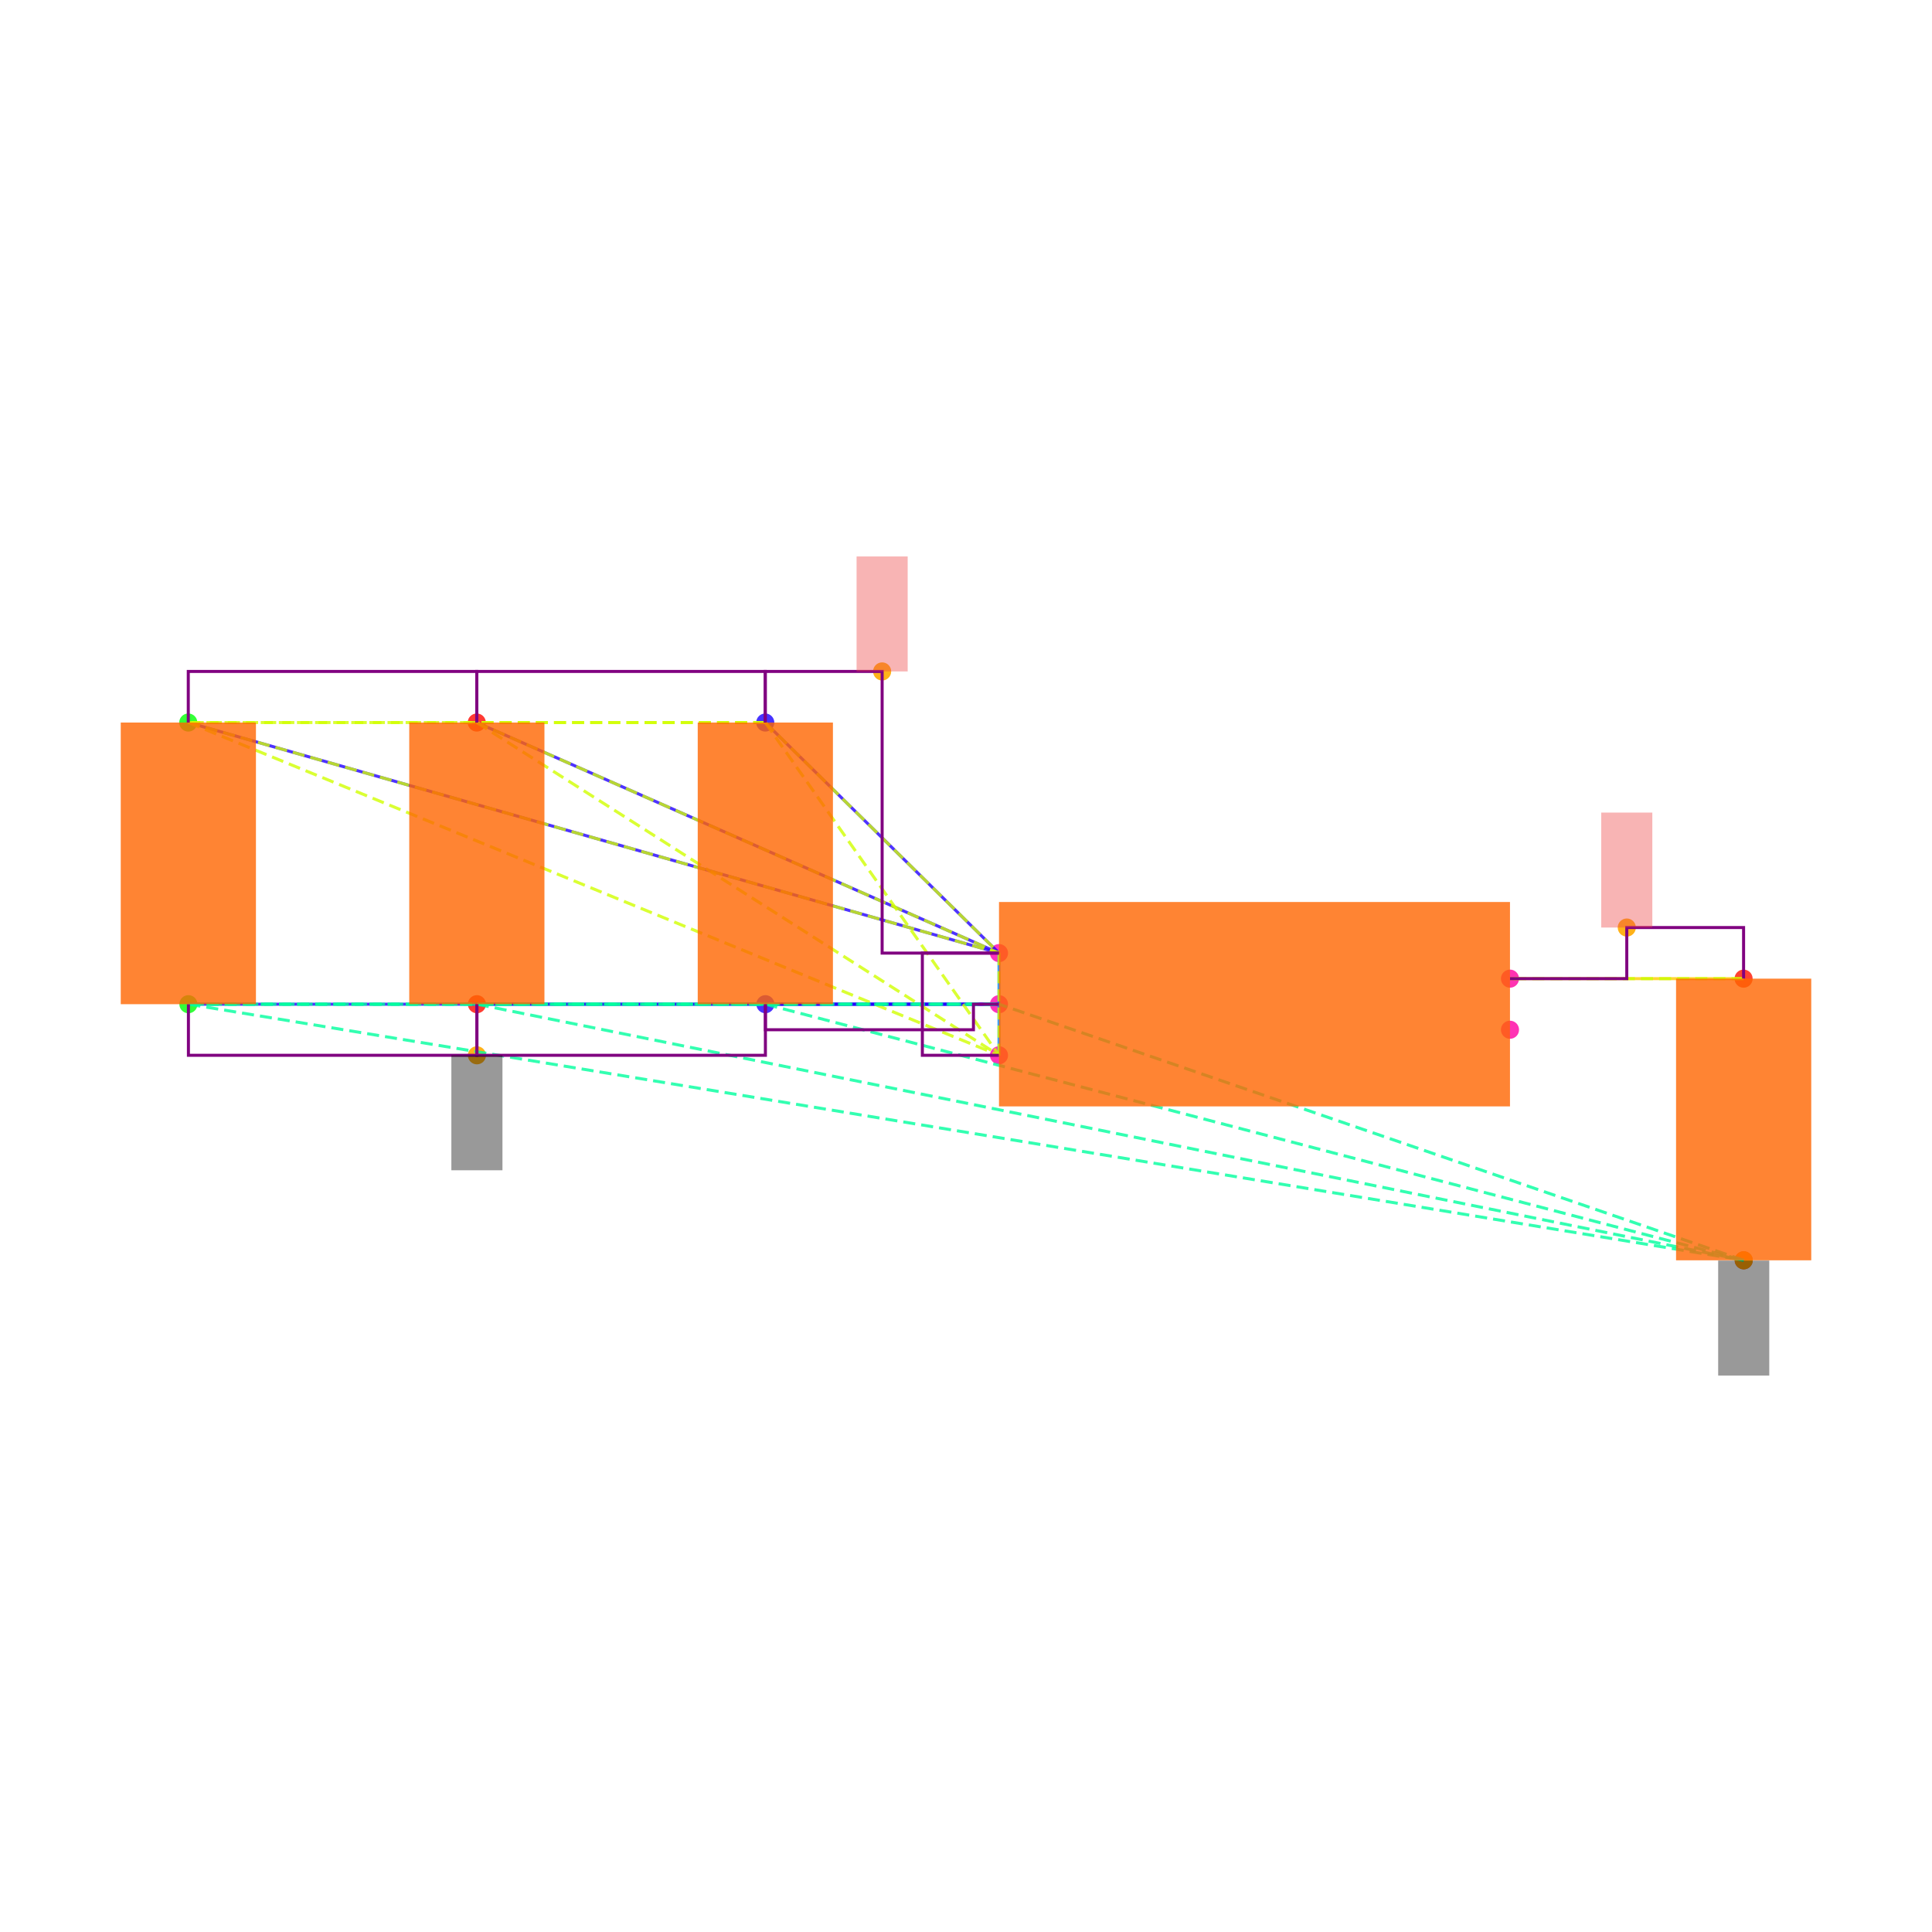
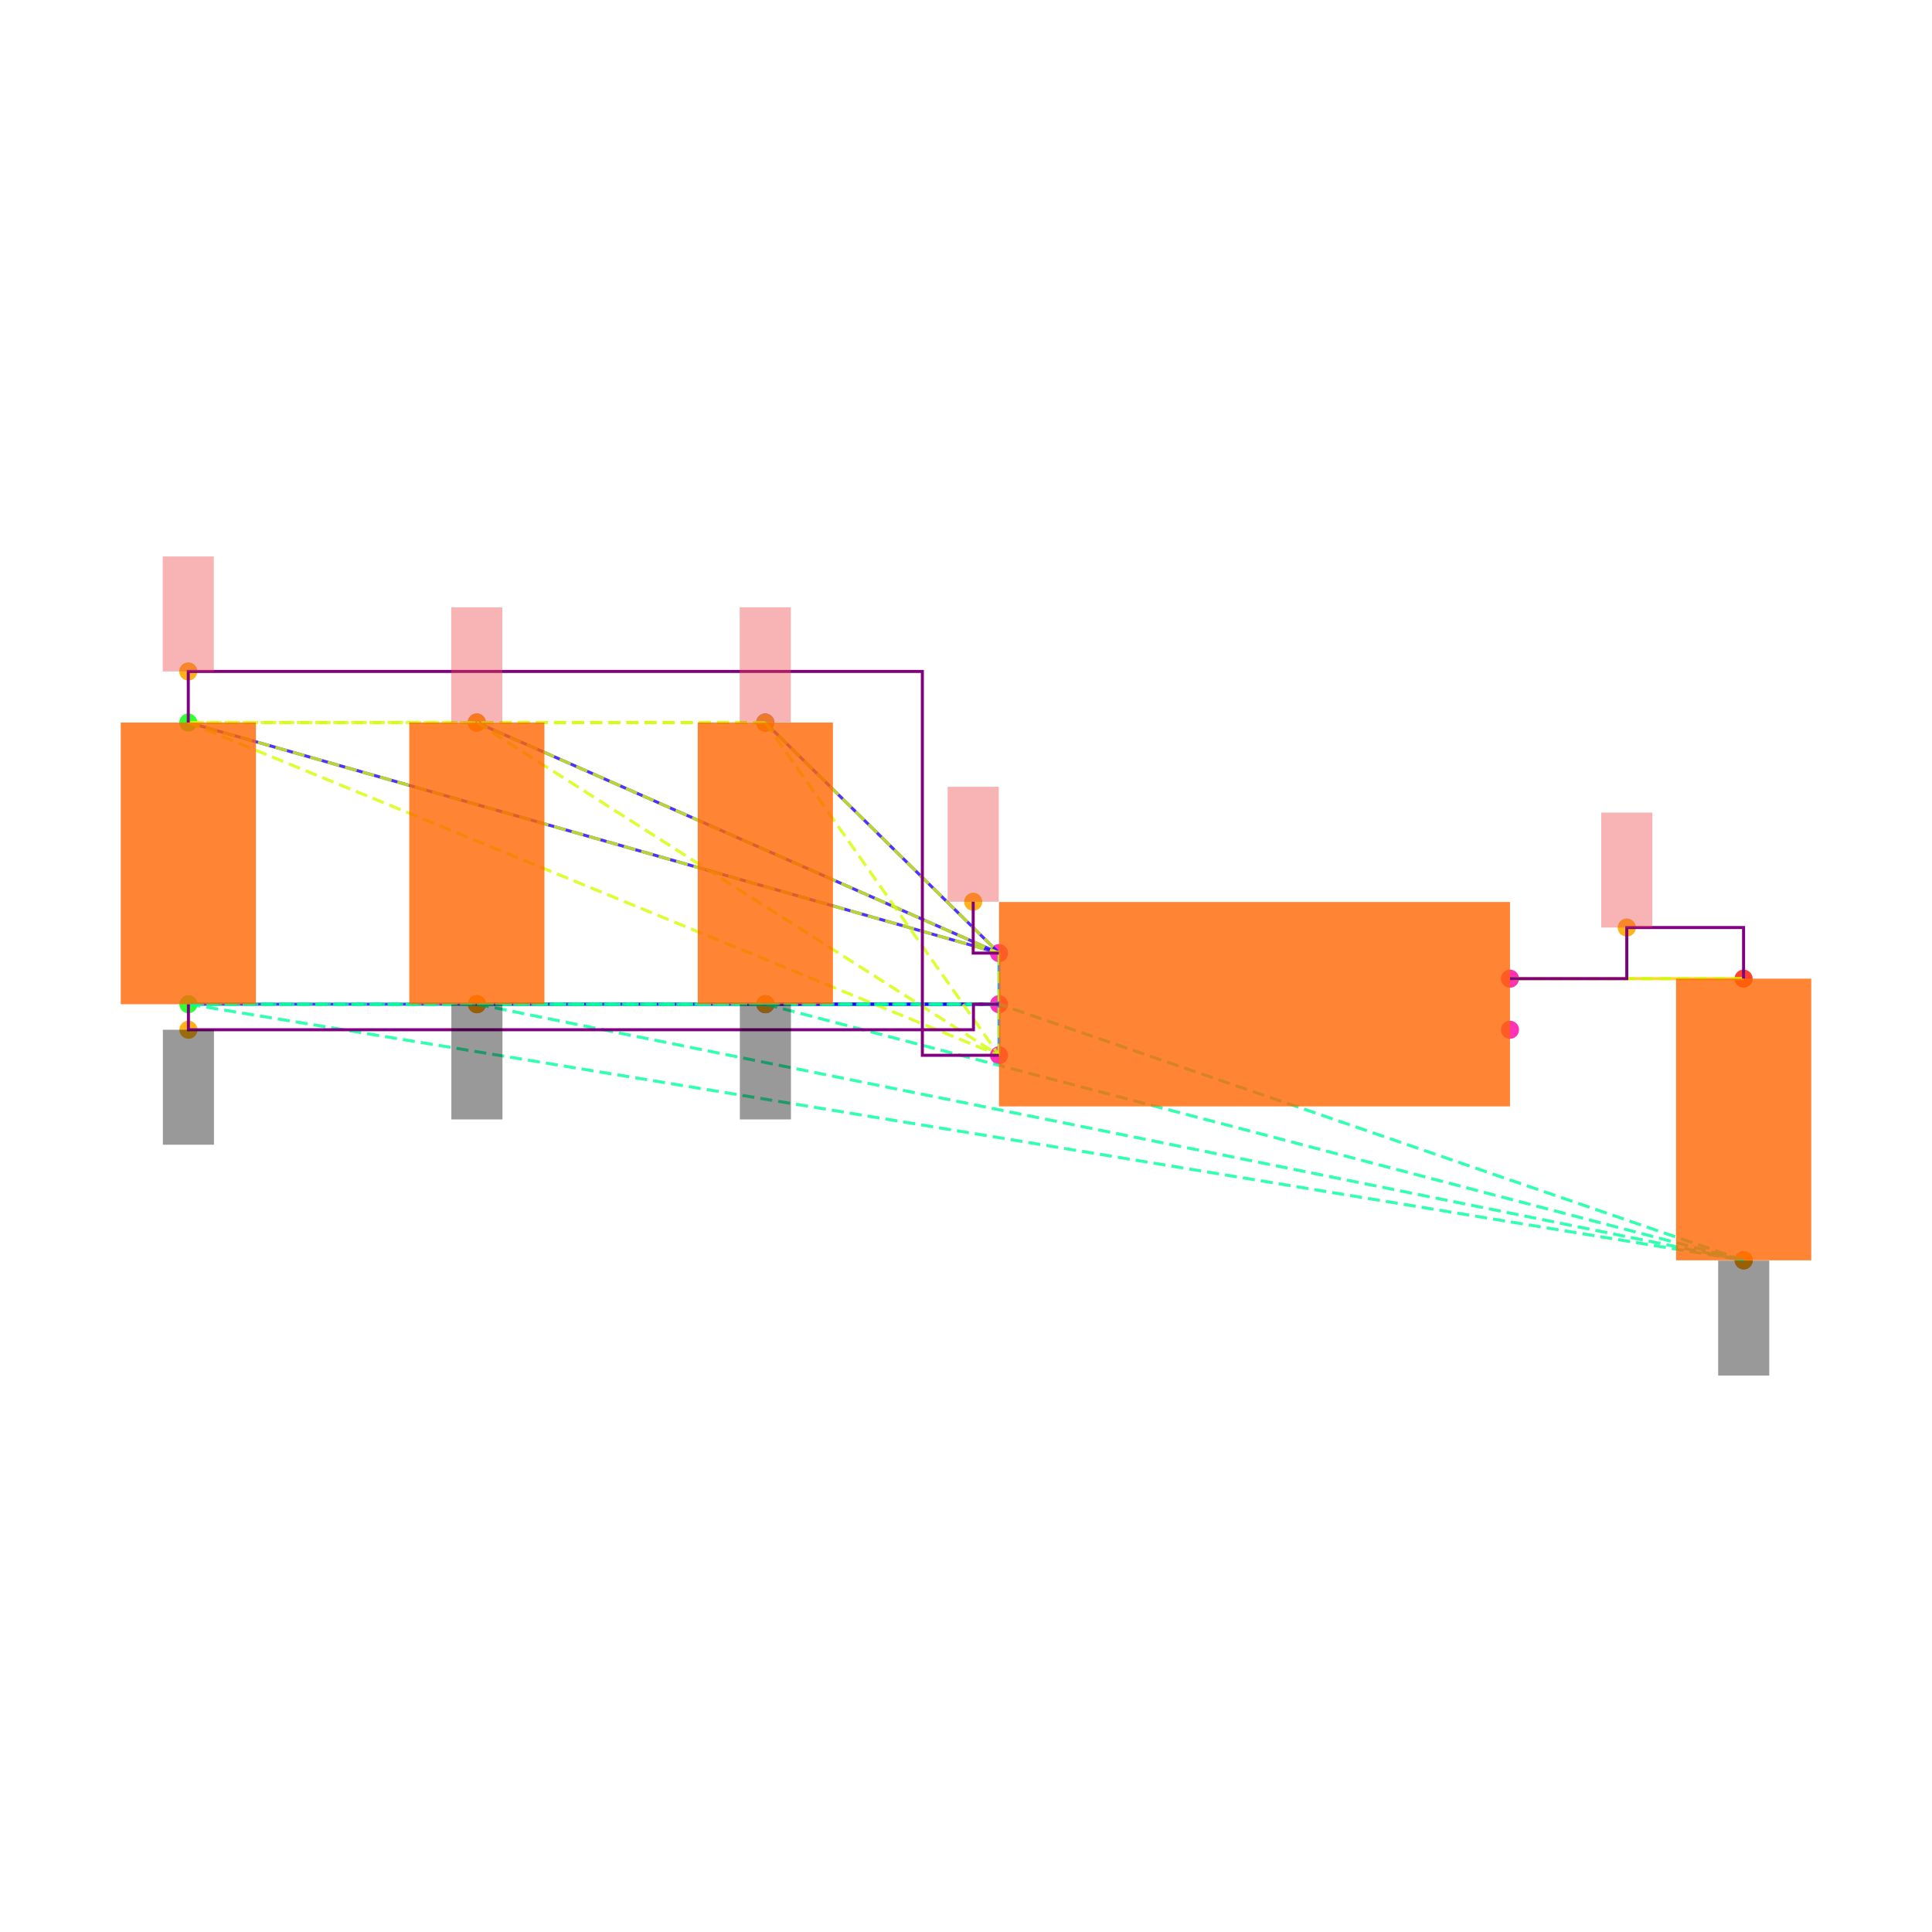
<svg xmlns="http://www.w3.org/2000/svg" width="640" height="640" viewBox="0 0 640 640">
  <rect width="100%" height="100%" fill="white" />
  <g>
    <circle data-type="point" data-label="C6.1 y+" data-x="-1.9148566499999995" data-y="1.1024186000000005" cx="253.503" cy="239.35" r="3" fill="hsl(246, 100%, 50%, 0.8)" />
  </g>
  <g>
    <circle data-type="point" data-label="C6.2 y-" data-x="-1.9143099500000003" data-y="0" cx="253.55" cy="332.653" r="3" fill="hsl(247, 100%, 50%, 0.8)" />
  </g>
  <g>
    <circle data-type="point" data-label="C1.1 y+" data-x="-4.173189849999999" data-y="1.1024186000000002" cx="62.37" cy="239.35" r="3" fill="hsl(121, 100%, 50%, 0.8)" />
  </g>
  <g>
    <circle data-type="point" data-label="C1.2 y-" data-x="-4.17264315" data-y="-2.220446049250313e-16" cx="62.416" cy="332.653" r="3" fill="hsl(122, 100%, 50%, 0.8)" />
  </g>
  <g>
    <circle data-type="point" data-label="C2.1 y+" data-x="-3.0440232499999995" data-y="1.1024186000000002" cx="157.937" cy="239.35" r="3" fill="hsl(2, 100%, 50%, 0.8)" />
  </g>
  <g>
    <circle data-type="point" data-label="C2.2 y-" data-x="-3.0434765500000003" data-y="-2.220446049250313e-16" cx="157.983" cy="332.653" r="3" fill="hsl(3, 100%, 50%, 0.8)" />
  </g>
  <g>
    <circle data-type="point" data-label="C5.1 y+" data-x="1.9143099500000003" data-y="0.09999999999999964" cx="577.584" cy="324.189" r="3" fill="hsl(5, 100%, 50%, 0.8)" />
  </g>
  <g>
    <circle data-type="point" data-label="C5.2 y-" data-x="1.9148566499999995" data-y="-1.0024186000000008" cx="577.63" cy="417.492" r="3" fill="hsl(6, 100%, 50%, 0.8)" />
  </g>
  <g>
    <circle data-type="point" data-label="U1.1 x-" data-x="-1" data-y="0.2" cx="330.932" cy="315.726" r="3" fill="hsl(319, 100%, 50%, 0.8)" />
  </g>
  <g>
    <circle data-type="point" data-label="U1.2 x-" data-x="-1" data-y="0" cx="330.932" cy="332.653" r="3" fill="hsl(320, 100%, 50%, 0.8)" />
  </g>
  <g>
    <circle data-type="point" data-label="U1.3 x-" data-x="-1" data-y="-0.2" cx="330.932" cy="349.58" r="3" fill="hsl(321, 100%, 50%, 0.8)" />
  </g>
  <g>
    <circle data-type="point" data-label="U1.4 x+" data-x="1" data-y="-0.1" cx="500.202" cy="341.116" r="3" fill="hsl(322, 100%, 50%, 0.8)" />
  </g>
  <g>
    <circle data-type="point" data-label="U1.5 x+" data-x="1" data-y="0.1" cx="500.202" cy="324.189" r="3" fill="hsl(323, 100%, 50%, 0.8)" />
  </g>
  <g>
-     <circle data-type="point" data-label="anchorPoint orientation: y+" data-x="-1.4574283249999997" data-y="1.3024186000000004" cx="292.218" cy="222.423" r="3" fill="hsl(40, 100%, 50%, 0.9)" />
-   </g>
-   <g>
-     <circle data-type="point" data-label="anchorPoint orientation: y-" data-x="-3.0434765500000003" data-y="-0.2000000000000004" cx="157.983" cy="349.58" r="3" fill="hsl(40, 100%, 50%, 0.9)" />
-   </g>
-   <g>
-     <circle data-type="point" data-label="anchorPoint orientation: y-" data-x="1.9148566499999995" data-y="-1.0024186000000008" cx="577.63" cy="417.492" r="3" fill="hsl(40, 100%, 50%, 0.9)" />
-   </g>
-   <g>
-     <circle data-type="point" data-label="anchorPoint orientation: y+" data-x="1.4571549750000001" data-y="0.29999999999999966" cx="538.893" cy="307.262" r="3" fill="hsl(40, 100%, 50%, 0.9)" />
+     <circle data-type="point" data-label="" data-x="-1.101" data-y="0.401" cx="322.384" cy="298.714" r="3" fill="hsl(40, 100%, 50%, 0.9)" />
+   </g>
+   <g>
+     <circle data-type="point" data-label="" data-x="-1.9148566499999995" data-y="1.1024186000000005" cx="253.503" cy="239.35" r="3" fill="hsl(40, 100%, 50%, 0.9)" />
+   </g>
+   <g>
+     <circle data-type="point" data-label="" data-x="-4.173189849999999" data-y="1.3024186000000004" cx="62.37" cy="222.423" r="3" fill="hsl(40, 100%, 50%, 0.9)" />
+   </g>
+   <g>
+     <circle data-type="point" data-label="" data-x="-3.0440232499999995" data-y="1.1024186000000002" cx="157.937" cy="239.35" r="3" fill="hsl(40, 100%, 50%, 0.9)" />
+   </g>
+   <g>
+     <circle data-type="point" data-label="" data-x="-4.17264315" data-y="-0.09999999999999995" cx="62.416" cy="341.116" r="3" fill="hsl(40, 100%, 50%, 0.9)" />
+   </g>
+   <g>
+     <circle data-type="point" data-label="" data-x="-1.9143099500000003" data-y="0" cx="253.55" cy="332.653" r="3" fill="hsl(40, 100%, 50%, 0.9)" />
+   </g>
+   <g>
+     <circle data-type="point" data-label="" data-x="-3.0434765500000003" data-y="-2.220446049250313e-16" cx="157.983" cy="332.653" r="3" fill="hsl(40, 100%, 50%, 0.9)" />
+   </g>
+   <g>
+     <circle data-type="point" data-label="" data-x="1.9148566499999995" data-y="-1.0024186000000008" cx="577.63" cy="417.492" r="3" fill="hsl(40, 100%, 50%, 0.9)" />
+   </g>
+   <g>
+     <circle data-type="point" data-label="" data-x="1.4571549750000001" data-y="0.29999999999999966" cx="538.893" cy="307.262" r="3" fill="hsl(40, 100%, 50%, 0.9)" />
  </g>
  <g>
    <polyline data-points="-1,0.2 -1.9148566499999995,1.1024186000000005" data-type="line" data-label="" points="330.932,315.726 253.503,239.35" fill="none" stroke="hsl(248, 100%, 50%, 0.8)" stroke-width="1" />
  </g>
  <g>
    <polyline data-points="-1,0.2 -4.173189849999999,1.1024186000000002" data-type="line" data-label="" points="330.932,315.726 62.37,239.35" fill="none" stroke="hsl(248, 100%, 50%, 0.8)" stroke-width="1" />
  </g>
  <g>
    <polyline data-points="-1,0.2 -3.0440232499999995,1.1024186000000002" data-type="line" data-label="" points="330.932,315.726 157.937,239.35" fill="none" stroke="hsl(248, 100%, 50%, 0.8)" stroke-width="1" />
  </g>
  <g>
    <polyline data-points="-1,0 -1.9143099500000003,0" data-type="line" data-label="" points="330.932,332.653 253.55,332.653" fill="none" stroke="hsl(248, 100%, 50%, 0.8)" stroke-width="1" />
  </g>
  <g>
    <polyline data-points="-1,0 -4.17264315,-2.220446049250313e-16" data-type="line" data-label="" points="330.932,332.653 62.416,332.653" fill="none" stroke="hsl(248, 100%, 50%, 0.8)" stroke-width="1" />
  </g>
  <g>
    <polyline data-points="-1,0 -3.0434765500000003,-2.220446049250313e-16" data-type="line" data-label="" points="330.932,332.653 157.983,332.653" fill="none" stroke="hsl(248, 100%, 50%, 0.8)" stroke-width="1" />
  </g>
  <g>
    <polyline data-points="-1,-0.2 -1,0.2" data-type="line" data-label="" points="330.932,349.58 330.932,315.726" fill="none" stroke="hsl(208, 100%, 50%, 0.8)" stroke-width="1" />
  </g>
  <g>
    <polyline data-points="1,0.1 1.9143099500000003,0.09999999999999964" data-type="line" data-label="" points="500.202,324.189 577.584,324.189" fill="none" stroke="hsl(48, 100%, 50%, 0.8)" stroke-width="1" />
  </g>
  <g>
    <polyline data-points="-1.9148566499999995,1.1024186000000005 -4.173189849999999,1.1024186000000002" data-type="line" data-label="" points="253.503,239.35 62.37,239.35" fill="none" stroke="hsl(71, 100%, 50%, 0.8)" stroke-width="1" stroke-dasharray="4 2" />
  </g>
  <g>
    <polyline data-points="-1.9148566499999995,1.1024186000000005 -3.0440232499999995,1.1024186000000002" data-type="line" data-label="" points="253.503,239.35 157.937,239.35" fill="none" stroke="hsl(71, 100%, 50%, 0.8)" stroke-width="1" stroke-dasharray="4 2" />
  </g>
  <g>
    <polyline data-points="-1.9148566499999995,1.1024186000000005 -1,0.2" data-type="line" data-label="" points="253.503,239.35 330.932,315.726" fill="none" stroke="hsl(71, 100%, 50%, 0.8)" stroke-width="1" stroke-dasharray="4 2" />
  </g>
  <g>
    <polyline data-points="-1.9148566499999995,1.1024186000000005 -1,-0.2" data-type="line" data-label="" points="253.503,239.35 330.932,349.58" fill="none" stroke="hsl(71, 100%, 50%, 0.8)" stroke-width="1" stroke-dasharray="4 2" />
  </g>
  <g>
    <polyline data-points="-4.173189849999999,1.1024186000000002 -3.0440232499999995,1.1024186000000002" data-type="line" data-label="" points="62.37,239.35 157.937,239.35" fill="none" stroke="hsl(71, 100%, 50%, 0.8)" stroke-width="1" stroke-dasharray="4 2" />
  </g>
  <g>
    <polyline data-points="-4.173189849999999,1.1024186000000002 -1,0.2" data-type="line" data-label="" points="62.37,239.35 330.932,315.726" fill="none" stroke="hsl(71, 100%, 50%, 0.8)" stroke-width="1" stroke-dasharray="4 2" />
  </g>
  <g>
    <polyline data-points="-4.173189849999999,1.1024186000000002 -1,-0.2" data-type="line" data-label="" points="62.37,239.35 330.932,349.58" fill="none" stroke="hsl(71, 100%, 50%, 0.8)" stroke-width="1" stroke-dasharray="4 2" />
  </g>
  <g>
    <polyline data-points="-3.0440232499999995,1.1024186000000002 -1,0.2" data-type="line" data-label="" points="157.937,239.35 330.932,315.726" fill="none" stroke="hsl(71, 100%, 50%, 0.8)" stroke-width="1" stroke-dasharray="4 2" />
  </g>
  <g>
    <polyline data-points="-3.0440232499999995,1.1024186000000002 -1,-0.2" data-type="line" data-label="" points="157.937,239.35 330.932,349.58" fill="none" stroke="hsl(71, 100%, 50%, 0.8)" stroke-width="1" stroke-dasharray="4 2" />
  </g>
  <g>
    <polyline data-points="-1,0.2 -1,-0.2" data-type="line" data-label="" points="330.932,315.726 330.932,349.58" fill="none" stroke="hsl(71, 100%, 50%, 0.8)" stroke-width="1" stroke-dasharray="4 2" />
  </g>
  <g>
    <polyline data-points="-1.9143099500000003,0 -4.17264315,-2.220446049250313e-16" data-type="line" data-label="" points="253.55,332.653 62.416,332.653" fill="none" stroke="hsl(157, 100%, 50%, 0.8)" stroke-width="1" stroke-dasharray="4 2" />
  </g>
  <g>
    <polyline data-points="-1.9143099500000003,0 -3.0434765500000003,-2.220446049250313e-16" data-type="line" data-label="" points="253.55,332.653 157.983,332.653" fill="none" stroke="hsl(157, 100%, 50%, 0.8)" stroke-width="1" stroke-dasharray="4 2" />
  </g>
  <g>
    <polyline data-points="-1.9143099500000003,0 1.9148566499999995,-1.0024186000000008" data-type="line" data-label="" points="253.55,332.653 577.63,417.492" fill="none" stroke="hsl(157, 100%, 50%, 0.8)" stroke-width="1" stroke-dasharray="4 2" />
  </g>
  <g>
    <polyline data-points="-1.9143099500000003,0 -1,0" data-type="line" data-label="" points="253.55,332.653 330.932,332.653" fill="none" stroke="hsl(157, 100%, 50%, 0.8)" stroke-width="1" stroke-dasharray="4 2" />
  </g>
  <g>
    <polyline data-points="-4.17264315,-2.220446049250313e-16 -3.0434765500000003,-2.220446049250313e-16" data-type="line" data-label="" points="62.416,332.653 157.983,332.653" fill="none" stroke="hsl(157, 100%, 50%, 0.8)" stroke-width="1" stroke-dasharray="4 2" />
  </g>
  <g>
    <polyline data-points="-4.17264315,-2.220446049250313e-16 1.9148566499999995,-1.0024186000000008" data-type="line" data-label="" points="62.416,332.653 577.63,417.492" fill="none" stroke="hsl(157, 100%, 50%, 0.8)" stroke-width="1" stroke-dasharray="4 2" />
  </g>
  <g>
    <polyline data-points="-4.17264315,-2.220446049250313e-16 -1,0" data-type="line" data-label="" points="62.416,332.653 330.932,332.653" fill="none" stroke="hsl(157, 100%, 50%, 0.8)" stroke-width="1" stroke-dasharray="4 2" />
  </g>
  <g>
    <polyline data-points="-3.0434765500000003,-2.220446049250313e-16 1.9148566499999995,-1.0024186000000008" data-type="line" data-label="" points="157.983,332.653 577.63,417.492" fill="none" stroke="hsl(157, 100%, 50%, 0.8)" stroke-width="1" stroke-dasharray="4 2" />
  </g>
  <g>
    <polyline data-points="-3.0434765500000003,-2.220446049250313e-16 -1,0" data-type="line" data-label="" points="157.983,332.653 330.932,332.653" fill="none" stroke="hsl(157, 100%, 50%, 0.8)" stroke-width="1" stroke-dasharray="4 2" />
  </g>
  <g>
    <polyline data-points="1.9148566499999995,-1.0024186000000008 -1,0" data-type="line" data-label="" points="577.63,417.492 330.932,332.653" fill="none" stroke="hsl(157, 100%, 50%, 0.8)" stroke-width="1" stroke-dasharray="4 2" />
  </g>
  <g>
    <polyline data-points="1.9143099500000003,0.09999999999999964 1,0.1" data-type="line" data-label="" points="577.584,324.189 500.202,324.189" fill="none" stroke="hsl(73, 100%, 50%, 0.8)" stroke-width="1" stroke-dasharray="4 2" />
  </g>
  <g>
-     <polyline data-points="-3.0440232499999995,1.1024186000000002 -3.0440232499999995,1.3024186000000004 -4.173189849999999,1.3024186000000004 -4.173189849999999,1.1024186000000002" data-type="line" data-label="" points="157.937,239.35 157.937,222.423 62.37,222.423 62.37,239.35" fill="none" stroke="purple" stroke-width="1" />
-   </g>
-   <g>
-     <polyline data-points="-1.9148566499999995,1.1024186000000002 -1.9148566499999995,1.3024186000000004 -3.0440232499999995,1.3024186000000004 -3.0440232499999995,1.1024186000000002" data-type="line" data-label="" points="253.503,239.35 253.503,222.423 157.937,222.423 157.937,239.35" fill="none" stroke="purple" stroke-width="1" />
-   </g>
-   <g>
-     <polyline data-points="-1,0.20000000000000018 -1.4574283249999997,0.20000000000000018 -1.4574283249999997,1.3024186000000004 -1.9148566499999995,1.3024186000000004 -1.9148566499999995,1.1024186000000005" data-type="line" data-label="" points="330.932,315.726 292.218,315.726 292.218,222.423 253.503,222.423 253.503,239.35" fill="none" stroke="purple" stroke-width="1" />
-   </g>
-   <g>
-     <polyline data-points="-1,-0.2 -1.3,-0.2 -1.3,0.2 -1,0.2" data-type="line" data-label="" points="330.932,349.58 305.542,349.58 305.542,315.726 330.932,315.726" fill="none" stroke="purple" stroke-width="1" />
-   </g>
-   <g>
-     <polyline data-points="-3.0434765500000003,-2.220446049250313e-16 -3.0434765500000003,-0.2000000000000004 -4.17264315,-0.2000000000000004 -4.17264315,-2.220446049250313e-16" data-type="line" data-label="" points="157.983,332.653 157.983,349.58 62.416,349.58 62.416,332.653" fill="none" stroke="purple" stroke-width="1" />
-   </g>
-   <g>
-     <polyline data-points="-1.9143099500000003,-2.220446049250313e-16 -1.9143099500000003,-0.2000000000000004 -3.0434765500000003,-0.2000000000000004 -3.0434765500000003,-2.220446049250313e-16" data-type="line" data-label="" points="253.55,332.653 253.55,349.58 157.983,349.58 157.983,332.653" fill="none" stroke="purple" stroke-width="1" />
-   </g>
-   <g>
-     <polyline data-points="-1,0 -1.0999999999999999,0 -1.0999999999999999,-0.09999999999999995 -1.9143099500000003,-0.09999999999999995 -1.9143099500000003,0" data-type="line" data-label="" points="330.932,332.653 322.469,332.653 322.469,341.116 253.55,341.116 253.55,332.653" fill="none" stroke="purple" stroke-width="1" />
+     <polyline data-points="-4.173189849999999,1.1024186000000002 -4.173189849999999,1.3024186000000004 -1.3,1.3024186000000004 -1.3,-0.2 -1,-0.2" data-type="line" data-label="" points="62.37,239.35 62.37,222.423 305.542,222.423 305.542,349.58 330.932,349.58" fill="none" stroke="purple" stroke-width="1" />
+   </g>
+   <g>
+     <polyline data-points="-4.17264315,-2.220446049250313e-16 -4.17264315,-0.09999999999999995 -1.0999999999999999,-0.09999999999999995 -1.0999999999999999,0 -1,0" data-type="line" data-label="" points="62.416,332.653 62.416,341.116 322.469,341.116 322.469,332.653 330.932,332.653" fill="none" stroke="purple" stroke-width="1" />
  </g>
  <g>
    <polyline data-points="1,0.1 1.4571549750000001,0.1 1.4571549750000001,0.29999999999999966 1.9143099500000003,0.29999999999999966 1.9143099500000003,0.09999999999999964" data-type="line" data-label="" points="500.202,324.189 538.893,324.189 538.893,307.262 577.584,307.262 577.584,324.189" fill="none" stroke="purple" stroke-width="1" />
  </g>
  <g>
+     <polyline data-points="-1,0.2 -1.101,0.2 -1.101,0.401" data-type="line" data-label="" points="330.932,315.726 322.384,315.726 322.384,298.714" fill="none" stroke="purple" stroke-width="1" />
+   </g>
+   <g>
    <rect data-type="rect" data-label="schematic_component_0" data-x="-1.9145832999999999" data-y="0.5512093000000002" x="231.133" y="239.35" width="44.786" height="93.303" fill="hsl(24, 100%, 50%, 0.8)" stroke="black" stroke-width="0.012" />
  </g>
  <g>
    <rect data-type="rect" data-label="schematic_component_1" data-x="-4.1729164999999995" data-y="0.5512093" x="40" y="239.35" width="44.786" height="93.303" fill="hsl(24, 100%, 50%, 0.8)" stroke="black" stroke-width="0.012" />
  </g>
  <g>
    <rect data-type="rect" data-label="schematic_component_2" data-x="-3.0437499" data-y="0.5512093" x="135.567" y="239.35" width="44.786" height="93.303" fill="hsl(24, 100%, 50%, 0.8)" stroke="black" stroke-width="0.012" />
  </g>
  <g>
    <rect data-type="rect" data-label="schematic_component_3" data-x="1.9145832999999999" data-y="-0.4512093000000006" x="555.214" y="324.189" width="44.786" height="93.303" fill="hsl(24, 100%, 50%, 0.8)" stroke="black" stroke-width="0.012" />
  </g>
  <g>
    <rect data-type="rect" data-label="schematic_component_4" data-x="0" data-y="0" x="330.932" y="298.799" width="169.27" height="67.708" fill="hsl(24, 100%, 50%, 0.8)" stroke="black" stroke-width="0.012" />
  </g>
  <g>
-     <rect data-type="rect" data-label="netId: VSYS globalConnNetId: connectivity_net0 available orientations: y+" data-x="-1.4574283249999997" data-y="1.5274186000000005" x="283.754" y="184.337" width="16.927" height="38.086" fill="#ef444466" stroke="#ef4444" stroke-width="0.012" />
-   </g>
-   <g>
-     <rect data-type="rect" data-label="netId: GND globalConnNetId: connectivity_net1 available orientations: y-" data-x="-3.0434765500000003" data-y="-0.4250000000000004" x="149.519" y="349.58" width="16.927" height="38.086" fill="#00000066" stroke="#000000" stroke-width="0.012" />
-   </g>
-   <g>
-     <rect data-type="rect" data-label="netId: GND globalConnNetId: connectivity_net1 available orientations: y-" data-x="1.9148566499999995" data-y="-1.2284186000000008" x="569.167" y="417.577" width="16.927" height="38.086" fill="#00000066" stroke="#000000" stroke-width="0.012" />
-   </g>
-   <g>
-     <rect data-type="rect" data-label="netId: V3_3 globalConnNetId: connectivity_net2 available orientations: y+" data-x="1.4571549750000001" data-y="0.5249999999999997" x="530.429" y="269.177" width="16.927" height="38.086" fill="#ef444466" stroke="#ef4444" stroke-width="0.012" />
+     <rect data-type="rect" data-label="netId: VSYS globalConnNetId: connectivity_net0" data-x="-1.101" data-y="0.626" x="313.92" y="260.629" width="16.927" height="38.086" fill="#ef444466" stroke="#ef4444" stroke-width="0.012" />
+   </g>
+   <g>
+     <rect data-type="rect" data-label="netId: VSYS globalConnNetId: connectivity_net0" data-x="-1.9148566499999995" data-y="1.3284186000000004" x="245.04" y="201.18" width="16.927" height="38.086" fill="#ef444466" stroke="#ef4444" stroke-width="0.012" />
+   </g>
+   <g>
+     <rect data-type="rect" data-label="netId: VSYS globalConnNetId: connectivity_net0" data-x="-4.173189849999999" data-y="1.5274186000000005" x="53.906" y="184.337" width="16.927" height="38.086" fill="#ef444466" stroke="#ef4444" stroke-width="0.012" />
+   </g>
+   <g>
+     <rect data-type="rect" data-label="netId: VSYS globalConnNetId: connectivity_net0" data-x="-3.0440232499999995" data-y="1.3284186000000002" x="149.473" y="201.18" width="16.927" height="38.086" fill="#ef444466" stroke="#ef4444" stroke-width="0.012" />
+   </g>
+   <g>
+     <rect data-type="rect" data-label="netId: GND globalConnNetId: connectivity_net1" data-x="-4.17264315" data-y="-0.32499999999999996" x="53.953" y="341.116" width="16.927" height="38.086" fill="#00000066" stroke="#000000" stroke-width="0.012" />
+   </g>
+   <g>
+     <rect data-type="rect" data-label="netId: GND globalConnNetId: connectivity_net1" data-x="-1.9143099500000003" data-y="-0.226" x="245.086" y="332.738" width="16.927" height="38.086" fill="#00000066" stroke="#000000" stroke-width="0.012" />
+   </g>
+   <g>
+     <rect data-type="rect" data-label="netId: GND globalConnNetId: connectivity_net1" data-x="-3.0434765500000003" data-y="-0.22600000000000023" x="149.519" y="332.738" width="16.927" height="38.086" fill="#00000066" stroke="#000000" stroke-width="0.012" />
+   </g>
+   <g>
+     <rect data-type="rect" data-label="netId: GND globalConnNetId: connectivity_net1" data-x="1.9148566499999995" data-y="-1.2284186000000008" x="569.167" y="417.577" width="16.927" height="38.086" fill="#00000066" stroke="#000000" stroke-width="0.012" />
+   </g>
+   <g>
+     <rect data-type="rect" data-label="netId: V3_3 globalConnNetId: connectivity_net2" data-x="1.4571549750000001" data-y="0.5249999999999997" x="530.429" y="269.177" width="16.927" height="38.086" fill="#ef444466" stroke="#ef4444" stroke-width="0.012" />
  </g>
  <g id="crosshair" style="display: none">
    <line id="crosshair-h" y1="0" y2="640" stroke="#666" stroke-width="0.5" />
    <line id="crosshair-v" x1="0" x2="640" stroke="#666" stroke-width="0.5" />
    <text id="coordinates" font-family="monospace" font-size="12" fill="#666" />
  </g>
</svg>
